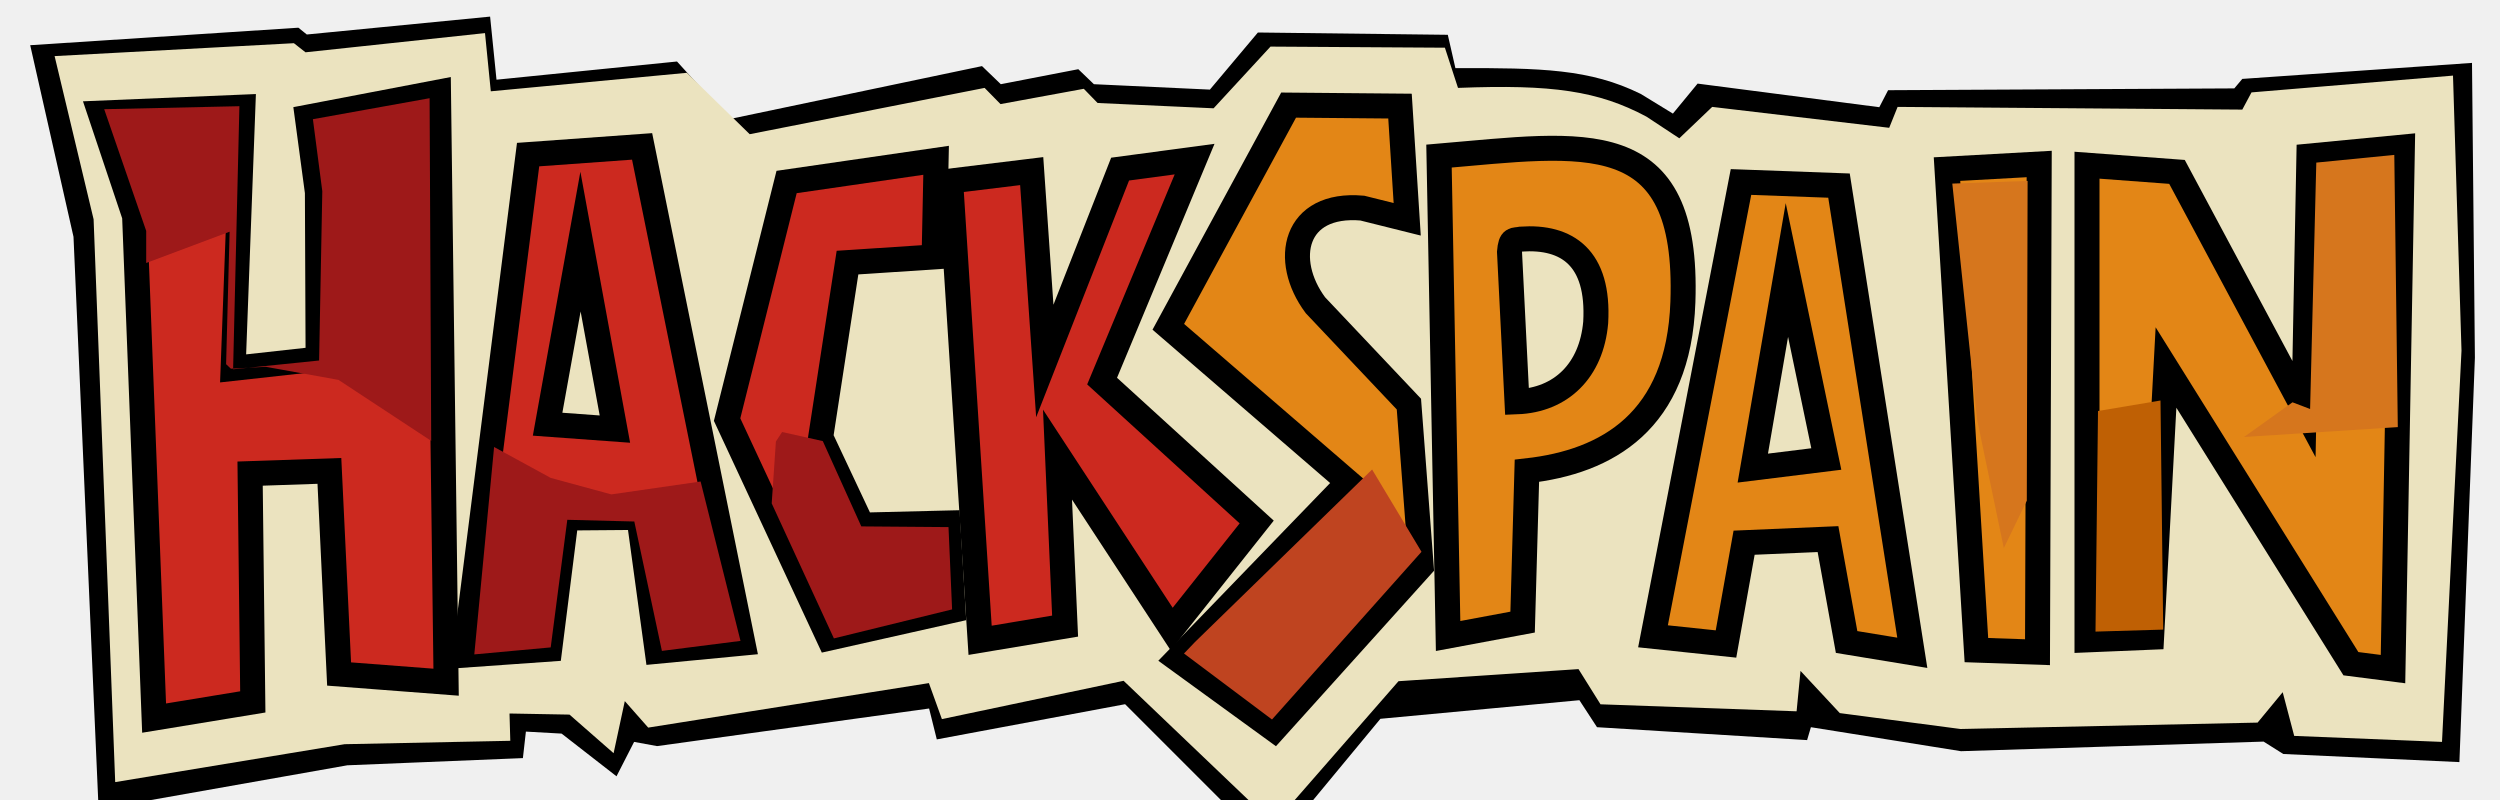
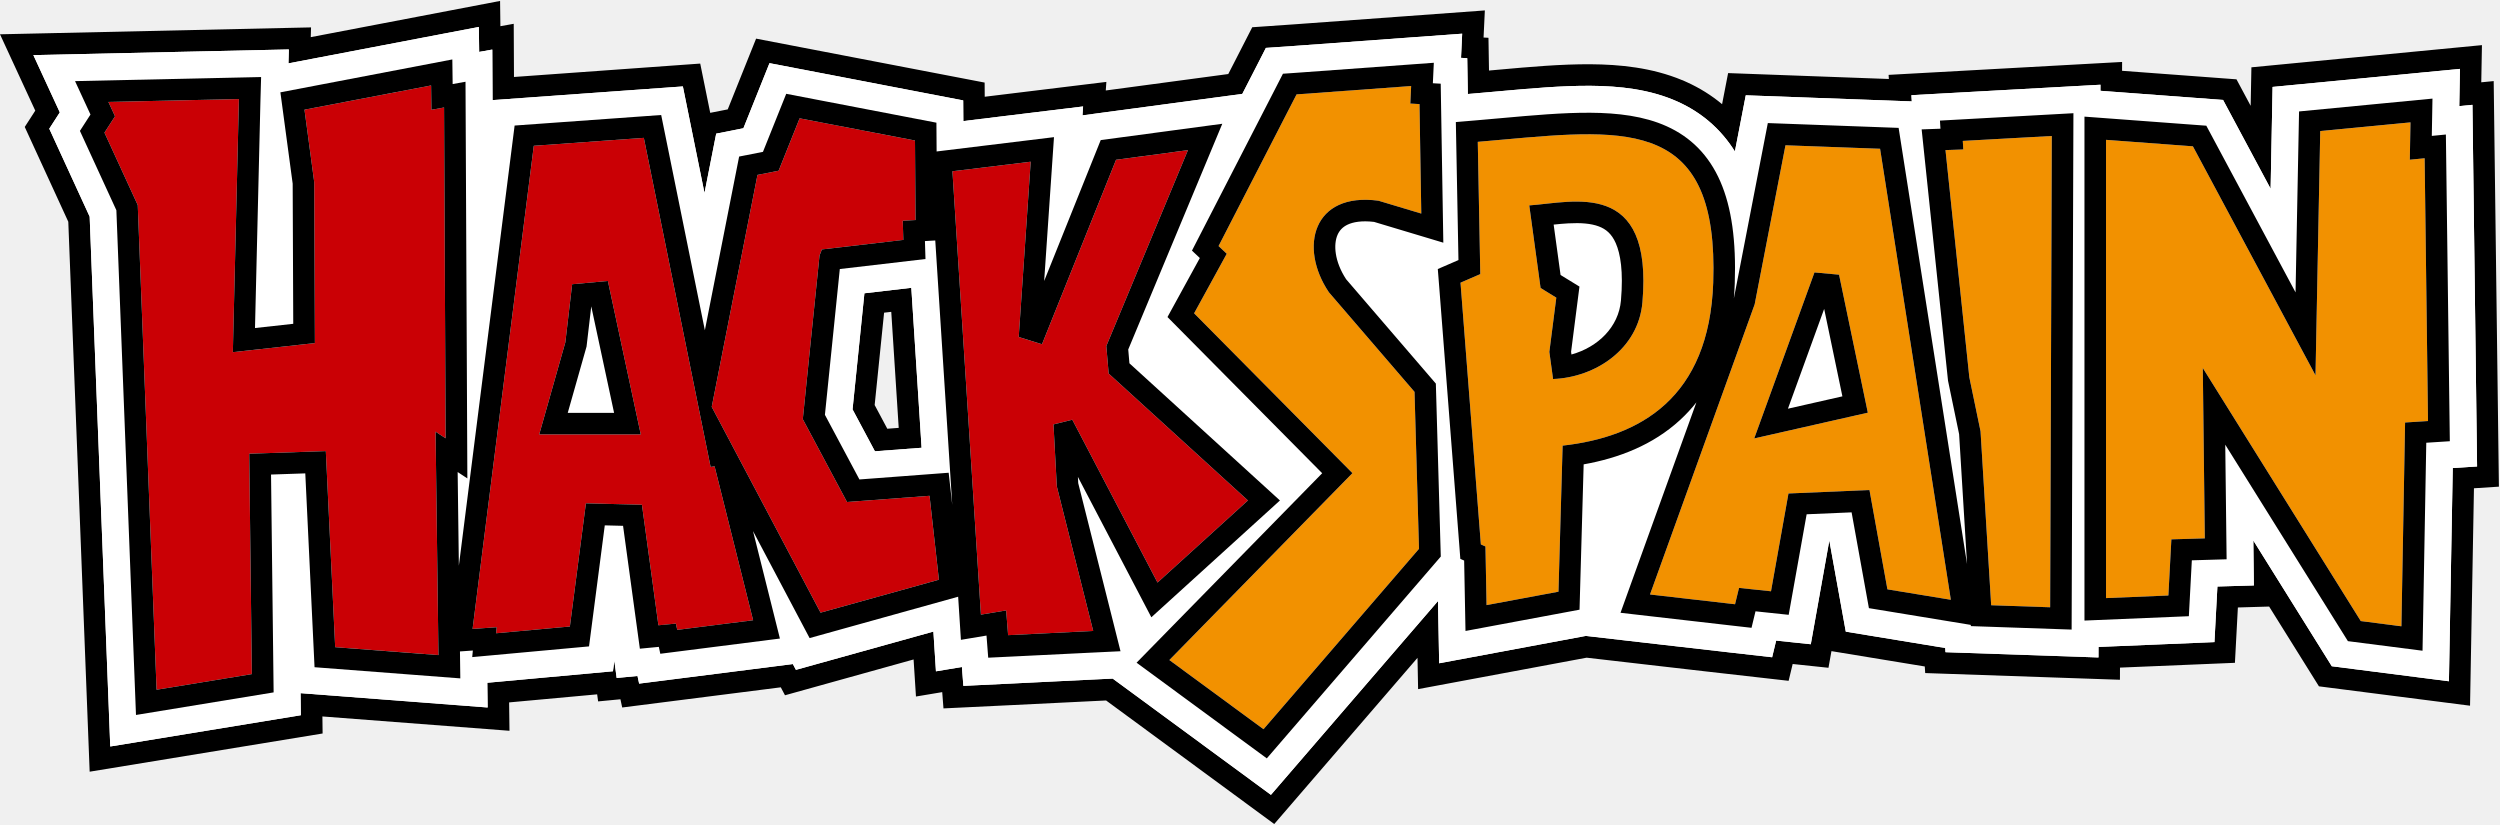
- <svg xmlns="http://www.w3.org/2000/svg" width="250" height="80" viewBox="0 82 250 80" preserveAspectRatio="xMidYMid meet">
-   <path d="m247.2 88.29-22.97 1.6-0.8 0.95-34.62 0.18-0.88 1.7-18.17-2.36-2.47 3-3.22-1.97c-5.08-2.5-9.89-2.6-18.53-2.58l-0.76-3.33-18.99-0.23-4.8 5.71-11.6-0.54-1.56-1.5-7.75 1.5-1.88-1.81-25.26 5.3-5.24-5.76-18.05 1.82-0.64-6.31-18.33 1.79-0.84-0.68-26.82 1.75 4.33 19.16 2.51 57.25 24.87-4.4 17.56-0.72 0.3-2.65 3.57 0.2 5.49 4.27 1.76-3.44 2.3 0.42 27.2-3.76 0.77 3.09 18.83-3.52 14.63 14.63 10.9-13.17 19.9-1.86 1.76 2.7 21.01 1.29 0.38-1.29 15.01 2.4 30.26-0.96 1.97 1.24 17.61 0.81 1.55-40.44-0.29-29.48z" fill="#000" />
-   <path d="m245.3 89.56-20.15 1.68-0.92 1.72-34.47-0.27-0.84 2.09-17.7-2.09-3.29 3.14-3.29-2.17c-4.82-2.57-9.41-3.24-18.84-2.87l-1.31-4.02-17.44-0.11-5.69 6.17-11.6-0.53-1.38-1.42-8.33 1.53-1.59-1.62-23.49 4.63-6.28-6.14-19.61 1.85-0.58-5.82-17.95 1.92-1.16-0.91-23.93 1.29 3.9 16.32 2.16 56.28 22.94-3.79 16.57-0.34-0.08-2.73 6 0.11 4.41 3.86 1.12-5.21 2.34 2.65 28.07-4.45 1.3 3.6 18.17-3.83 15.01 14.33 12.48-14.29 18-1.21 2.2 3.52 19.61 0.7 0.39-4.04 3.93 4.22 12.07 1.59 29.71-0.64 2.51-3.04 1.15 4.37 14.78 0.6 1.95-39.13-0.85-27.5z" fill="#EBE3BF" />
-   <path d="m140 92.61-11.14-0.1-12.03 22.17 18 15.54-17.1 17.69 9.69 7.04 14.7-16.32-1.23-16.22-9.35-9.89c-3.34-4.49-2.15-10.31 4.69-9.71l4.49 1.12-0.72-11.32z" fill="#E38616" stroke="#000" stroke-miterlimit="10" stroke-width="2.5" />
-   <path d="m143.9 97.61 0.91 47.99 7.45-1.39 0.43-15.13c8.04-0.9 15.18-4.95 15.6-16.88 0.62-17.93-9.86-15.82-24.39-14.59zm7.8 24.57-0.75-14.99c0.12-1.42 0.44-1.13 1.16-1.28 4.59-0.32 7.83 1.85 7.46 8.33-0.42 4.83-3.47 7.77-7.87 7.94z" fill="#E38616" stroke="#000" stroke-miterlimit="10" stroke-width="2.5" />
-   <path d="m174.1 100.2-8.8 45.43 7.3 0.77 1.81-10.13 8.39-0.36 1.86 10.29 6.57 1.08-7.33-46.72-9.8-0.36zm1.18 28.61 3.41-19.81 3.94 18.9-7.35 0.91z" fill="#E38616" stroke="#000" stroke-miterlimit="10" stroke-width="2.5" />
-   <path d="m194.7 98.91 2.94 48.1 6.11 0.21 0.17-48.82-9.22 0.51z" fill="#E38616" stroke="#000" stroke-miterlimit="10" stroke-width="2.5" />
-   <path d="m208.7 98.52 9 0.67 12.7 23.72 0.49-25.3 9.35-0.9-0.94 52.2-4.21-0.54-18.49-29.62-1.44 26.97-6.46 0.27v-47.47z" fill="#E38616" stroke="#000" stroke-miterlimit="10" stroke-width="2.5" />
-   <path d="m10.01 93.31 14.28-0.6-0.98 26.13 8.5-0.94-0.07-16.67-1.01-7.51 13.12-2.51 0.76 59.01-10.7-0.82-0.97-20.31-7.93 0.27 0.27 22.83-9.87 1.62-1.95-50.2-3.45-10.3z" fill="#CC291F" stroke="#000" stroke-miterlimit="10" stroke-width="2.5" />
-   <path d="m52.81 97.46-6.34 50.05 8.5-0.6 1.65-13.11 7.27-0.06 1.83 13.39 8.57-0.82-10.08-49.67-11.4 0.82zm1.95 26.96 3.29-18.26 3.44 18.75-6.73-0.49z" fill="#CC291F" stroke="#000" stroke-miterlimit="10" stroke-width="2.5" />
-   <path d="m78.66 100.2 14.95-2.17-0.2 9.66-8.66 0.57-2.68 17.45 4.14 8.8 8.57-0.21 0.53 8.73-12.42 2.79-10.18-21.86 5.95-23.76z" fill="#CC291F" stroke="#000" stroke-miterlimit="10" stroke-width="2.5" />
-   <path d="m95.06 100.1 8.11-0.99 1.31 18.99 7.53-19.19 7.45-1-9.25 22.2 15.46 14.09-8.5 10.71-11.42-17.45 0.76 17.15-8.5 1.42-2.95-45.93z" fill="#CC291F" stroke="#000" stroke-miterlimit="10" stroke-width="2.5" />
-   <path d="m14.62 108.3 8.34-3.13-0.35 13.25 0.48 0.45 3.49-0.19 7.27 1.31 9.27 6.1-0.16-34.27-11.67 2.1 0.94 7.2-0.32 16.93-8.6 0.88 0.63-26.31-13.52 0.3 4.2 12.17v3.21z" fill="#9E1919" />
-   <path d="m49.41 126.7 5.66 3.09 6.06 1.65 8.93-1.29 3.99 15.94-7.86 1-2.76-12.94-6.7-0.17-1.66 12.76-7.64 0.7 1.98-20.74z" fill="#9E1919" />
-   <path d="m78.21 125.2 4.07 0.91 3.85 8.53 8.72 0.07 0.36 8.23-11.82 2.9-6.22-13.5 0.42-6.19 0.62-0.95z" fill="#9E1919" />
-   <path d="m119.5 146.2 17.71-17.25 4.94 8.23-14.95 16.77-8.8-6.6 1.1-1.15z" fill="#BF4420" />
-   <path d="m197.7 123.9 2.68 12.91 2.3-4.74 0.08-31.98-7.53 0.27 2.47 23.54z" fill="#D6761D" />
-   <path d="m209.8 123.1 6.25-1.05 0.27 22.91-6.77 0.2 0.25-22.06z" fill="#BF6004" />
-   <path d="m224.4 125.7 15.38-0.99-0.35-27.22-7.8 0.77-0.62 24.64-1.76-0.67-4.85 3.47z" fill="#D6761D" />
+ <svg xmlns="http://www.w3.org/2000/svg" width="928" height="306" viewBox="0 0 928 306" fill="none">
+   <path fill-rule="evenodd" clip-rule="evenodd" d="M190.696 8.835L185.748 9.725L185.63 0.349L115.354 13.789L115.458 10.169L0 12.729L13.092 41.072L9.186 47.126L25.351 82.315L33.282 286.455L119.753 272.271L119.676 265.947L189.124 271.266L188.985 260.734L221.663 257.741L222.022 260.363L229.671 259.63L230.304 259.568L230.957 262.622L289.828 255.133L291.39 258.085L339.123 244.793L340.008 258.548L349.751 256.918L350.217 262.961L375.501 261.737H375.52L375.71 261.729L375.955 261.717L375.967 261.716L405.961 260.24L406.438 260.218L410.582 260.018L472.998 305.876L526.178 244.184L526.399 255.806L588.953 244.135L608.273 246.359L608.284 246.363L633.577 249.274L663.936 252.72L665.439 246.477L678.731 247.881L679.835 241.7L714.479 247.395L714.633 249.841L786.922 252.329L786.938 247.818L813.253 246.72L829.605 246.038L830.7 225.492L842.305 225.151L860.79 254.766L916.88 261.956L918.331 181.245L927.592 180.65L925.658 30.099L921.046 30.552L921.296 16.752L835.723 24.988L835.445 39.277L830.183 29.444L787.711 26.281L787.725 22.997L701.047 27.79L701.14 29.322L641.476 27.131L639.239 38.675C635.275 35.36 630.875 32.631 626.112 30.479L624.541 29.769H624.47C613.149 25.043 601.094 23.927 590.499 23.852C579.546 23.774 567.591 24.849 556.366 25.859L555.631 25.925C555.038 25.978 554.443 26.031 553.85 26.084L553.836 26.085L552.717 26.185L552.518 14.029L550.699 13.928L551.175 3.869L521.925 6.005L521.774 6.016L521.754 6.019L521.485 6.039L521.366 6.047L479.979 9.064L479.758 9.079L464.835 10.113L458.188 23.098L458.181 23.113L458.13 23.213L458.039 23.392L455.934 27.482L410.465 33.586L410.683 30.404L365.531 35.913L365.495 30.652L280.663 14.34L270.137 40.601L263.633 41.884L259.924 23.6L190.788 28.573L190.696 8.835ZM107.221 18.354L107.073 23.519L177.752 10L177.87 19.27L182.741 18.394L182.828 37.167L253.482 32.084L261.506 71.628L265.852 49.601L275.947 47.607L285.634 23.442L357.541 37.27L357.595 44.941L402.041 39.519L401.815 42.818L461.137 34.856L465.152 27.052L465.258 26.845L465.264 26.834L469.897 17.781L480.311 17.06L522.49 13.985L522.508 13.983L542.758 12.505L542.334 21.473L544.641 21.602L544.858 34.897L547.031 34.713C550.17 34.447 553.263 34.17 556.347 33.893L556.88 33.845C568.251 32.822 579.879 31.776 590.442 31.852C601.11 31.927 612.52 33.115 622.816 37.769C631.508 41.697 638.724 47.79 643.992 56.207L648.027 35.377L709.658 37.641L709.519 35.334L779.691 31.454L779.683 33.705L825.204 37.096L842.851 70.056L843.583 32.269L913.135 25.574L912.884 39.394L917.771 38.913L919.495 173.154L910.465 173.734L909.041 252.886L865.568 247.312L836.435 200.641L836.632 217.315L823.104 217.713L822.004 238.349L778.965 240.145L778.951 244.05L722.164 242.096L722.066 240.534L685.156 234.468L679.042 200.647L672.166 239.143L659.307 237.784L657.814 243.974L641.577 242.131L641.557 242.128L610.021 238.51L588.668 236.05L588.154 236.146L534.218 246.209L533.778 223.115L471.771 295.047L413.031 251.891L405.581 252.249L375.573 253.726L375.328 253.737H375.316L357.597 254.595L357.058 247.585L347.423 249.196L346.475 234.441L295.449 248.65L294.311 246.498L237.243 253.758L236.638 250.925L228.907 251.666L228.036 245.298L227.533 249.171L180.89 253.442L181.01 262.621L111.572 257.304L111.671 265.49L40.925 277.095L33.283 80.419L18.288 47.776L21.265 43.165L22.201 41.714L12.382 20.456L107.221 18.354Z" fill="black" />
+   <path fill-rule="evenodd" clip-rule="evenodd" d="M342.092 166.21L324.768 167.514L316.468 151.967L320.869 108.866L338.278 106.832L342.092 166.21ZM324.674 150.352L328.175 116.066L330.835 115.756L333.601 158.825L329.368 159.145L324.674 150.352Z" fill="black" />
+   <path fill-rule="evenodd" clip-rule="evenodd" d="M107.073 23.519L107.221 18.354L12.382 20.456L22.201 41.714L21.265 43.165L18.288 47.776L33.283 80.419L40.925 277.095L111.671 265.49L111.572 257.304L181.01 262.621L180.89 253.442L227.533 249.171L228.036 245.298L228.907 251.666L236.638 250.925L237.243 253.758L294.311 246.498L295.449 248.65L346.475 234.441L347.423 249.196L357.058 247.585L357.597 254.595L375.316 253.737H375.328L375.573 253.726L405.581 252.249L413.031 251.891L471.771 295.047L533.778 223.115L534.218 246.209L588.154 236.146L588.668 236.05L610.021 238.51L641.557 242.128L641.577 242.131L657.814 243.974L659.307 237.784L672.166 239.143L679.042 200.647L685.156 234.468L722.066 240.534L722.164 242.096L778.951 244.05L778.965 240.145L822.004 238.349L823.104 217.713L836.632 217.315L836.435 200.641L865.568 247.312L909.041 252.886L910.465 173.734L919.495 173.154L917.771 38.913L912.884 39.394L913.135 25.574L843.583 32.269L842.851 70.056L825.204 37.096L779.683 33.705L779.691 31.454L709.519 35.334L709.658 37.641L648.027 35.377L643.992 56.207C638.724 47.79 631.508 41.697 622.816 37.769C612.52 33.115 601.11 31.927 590.442 31.852C579.879 31.776 568.251 32.822 556.88 33.845L556.347 33.893C553.263 34.17 550.17 34.447 547.031 34.713L544.858 34.897L544.641 21.602L542.334 21.473L542.758 12.505L522.508 13.983L522.49 13.985L480.311 17.06L469.897 17.781L465.264 26.834L465.258 26.845L465.152 27.052L461.137 34.856L401.815 42.818L402.041 39.519L357.595 44.941L357.541 37.27L285.634 23.442L275.947 47.607L265.852 49.601L261.506 71.628L253.482 32.084L182.828 37.167L182.741 18.394L177.87 19.27L177.752 10L107.073 23.519ZM342.092 166.21L324.768 167.514L316.468 151.967L320.869 108.866L338.278 106.832L342.092 166.21Z" fill="white" />
+   <path d="M523.512 38.445L526.917 38.637L527.583 79.277L511.7 74.511C487.318 71.208 482.076 91.839 493.273 108.475L525.07 145.454L526.734 203.72L469.009 270.682L434.062 245.006L502.024 175.631L443.255 116.296L455.37 94.195L452.604 91.589L452.33 91.331L452.502 90.997L481.159 35.285L481.287 35.035L481.568 35.016L523.258 31.977L523.819 31.936L523.512 38.445ZM894.523 59.29L900.023 58.748L901.277 156.288L892.767 156.835L891.405 232.478L876.319 230.543L817.679 136.604L818.425 199.844L806.015 200.21L804.902 221.047L781.754 222.014V51.91L814.004 54.312L859.513 139.31L861.269 48.649L894.773 45.425L894.523 59.29ZM761.016 225.422L739.121 224.669L735.174 160.103L731.016 140.068L722.165 55.716L728.779 55.478L728.586 52.308L761.625 50.48L761.016 225.422ZM557.959 51.82C605.072 47.585 638.033 44.621 635.948 104.931C634.443 147.681 608.857 162.194 580.047 165.419L578.507 219.636L551.811 224.616L551.397 202.848L549.961 202.204L549.689 202.083L549.667 201.787L542.167 105.287L542.139 104.931L542.466 104.789L549.48 101.749L548.55 52.649C551.743 52.379 554.881 52.097 557.959 51.82ZM697.886 55.221L724.152 222.637L700.609 218.767L693.944 181.894L663.879 183.184L657.394 219.483L645.521 218.23L644.15 223.866L644.047 224.295L643.608 224.245L613.108 220.745L612.48 220.673L612.694 220.078L651.333 112.965L662.769 53.931L697.886 55.221ZM651.165 162.748L693.335 153.19L682.655 101.965L673.529 101.129L651.165 162.748ZM609.665 112.248C613.664 66.255 584.113 75.101 567.665 76.248L571.867 106.9L577.427 110.322L577.702 110.491L577.661 110.812L575.12 130.629L576.5 140.693C592.267 140.084 608.16 129.556 609.665 112.248Z" fill="#F29100" />
+   <path d="M531.877 30.903L534.794 31.066L535.761 90.084L510.054 82.368C505.376 81.815 502.265 82.447 500.314 83.348C498.386 84.239 497.196 85.558 496.484 87.198C494.968 90.697 495.296 96.943 499.676 103.649L532.986 142.39L534.819 206.593L470.236 281.511L421.896 245.994L490.795 175.661L433.37 117.685L445.379 95.777L442.457 93.032L474.045 31.626L474.165 31.391L476.225 27.367L481.002 27.036L522.675 23.999L532.236 23.3L531.877 30.903ZM481.568 35.016L481.287 35.035L481.159 35.285L452.33 91.331L452.604 91.589L455.37 94.195L443.255 116.296L502.024 175.631L434.062 245.006L469.009 270.682L526.734 203.72L525.07 145.454L493.273 108.475C482.076 91.839 487.318 71.208 511.7 74.511L527.583 79.277L526.917 38.637L523.512 38.445L523.819 31.936L481.568 35.016ZM902.684 50.446L907.911 49.932L909.374 163.784L900.633 164.346L899.243 241.548L871.541 237.996L826.014 165.064L826.517 207.608L813.61 207.988L812.503 228.736L773.754 230.354V43.292L818.981 46.66L852.107 108.529L853.408 41.369L902.934 36.602L902.684 50.446ZM590.371 41.852C600.491 41.924 610.269 43.071 618.698 46.881C627.442 50.833 634.28 57.446 638.605 67.407C642.802 77.071 644.485 89.531 643.943 105.207V105.212C643.876 107.111 643.764 108.966 643.608 110.777L656.217 45.685L704.768 47.468L730.171 209.389L727.223 161.162L723.183 141.694L723.102 141.302L713.314 48.028L720.295 47.777L720.111 44.764L769.654 42.024L768.987 233.701L731.58 232.414L731.552 231.96L693.741 225.745L687.313 190.185L670.626 190.9L663.959 228.221L651.642 226.921L650.165 233.041L642.705 232.194L642.696 232.193L612.196 228.693L612.193 228.692L601.536 227.466L605.166 217.371L605.169 217.363L629.698 149.36C627.842 151.712 625.825 153.886 623.655 155.883C613.546 165.188 600.853 170.062 587.853 172.372L586.32 226.316L543.991 234.213L543.494 208.079L542.073 207.445L541.691 202.407L534.192 105.921L533.711 99.861L541.379 96.54L540.409 45.31L547.875 44.678C551.044 44.41 554.161 44.13 557.242 43.852C568.914 42.803 580.223 41.779 590.371 41.852ZM861.269 48.649L859.513 139.31L814.004 54.312L781.754 51.91V222.014L804.902 221.047L806.015 200.21L818.425 199.844L817.679 136.604L876.319 230.543L891.405 232.478L892.767 156.835L901.277 156.288L900.023 58.748L894.523 59.29L894.773 45.425L861.269 48.649ZM728.586 52.308L728.779 55.478L722.165 55.716L731.016 140.068L735.174 160.103L739.121 224.669L761.016 225.422L761.625 50.48L728.586 52.308ZM635.948 104.931C638.033 44.621 605.072 47.585 557.959 51.82C554.881 52.097 551.743 52.379 548.55 52.649L549.48 101.749L542.139 104.931L542.167 105.287L549.667 201.787L549.689 202.083L549.961 202.204L551.397 202.848L551.811 224.616L578.507 219.636L580.047 165.419C608.857 162.194 634.443 147.681 635.948 104.931ZM651.333 112.965L612.48 220.673L643.608 224.245L644.047 224.295L644.15 223.866L645.521 218.23L657.394 219.483L663.879 183.184L693.944 181.894L700.609 218.767L724.152 222.637L697.886 55.221L662.769 53.931L651.333 112.965ZM682.655 101.965L693.335 153.19L651.165 162.748L673.529 101.129L682.655 101.965ZM663.683 151.708L683.897 147.126L677.129 114.659L663.683 151.708ZM567.665 76.248C584.113 75.101 613.664 66.255 609.665 112.248C608.16 129.556 592.267 140.084 576.5 140.693L575.12 130.629L577.702 110.491L577.427 110.322L571.867 106.9L567.665 76.248ZM593.494 84.05C590.587 82.946 586.807 82.659 582.161 82.91C580.369 83.007 578.561 83.175 576.716 83.37L579.279 102.068L581.609 103.503L581.886 103.672L586.294 106.377L585.597 111.827L585.596 111.829L583.189 130.592L583.326 131.591C593.181 128.853 600.842 121.367 601.695 111.555C602.636 100.741 601.491 94.18 599.776 90.272C598.211 86.703 596.047 85.019 593.494 84.05Z" fill="black" />
+   <path d="M160.146 40.746L164.842 39.901L165.415 162.704L161.687 160.25L162.756 243.171L124.413 240.234L120.938 167.454L92.519 168.424L93.488 250.232L58.12 256.034L51.132 76.151L38.769 49.239L42.693 43.159L40.238 37.843L88.688 36.769L88.677 37.144L86.451 130.154L86.427 130.725L116.886 127.357L116.638 67.623L113.019 40.709L160.03 31.716L160.146 40.746ZM410.664 128.461L411.541 138.663L463.225 185.767L429.665 216.248L398.037 155.795L391.062 157.539L392.293 180.555L405.65 233.626L405.799 234.218L405.189 234.247L374.689 235.747L374.204 235.771L374.167 235.287L373.477 226.592L364.108 228.157L353.537 63.572L382.599 60.025L378.154 125.101L386.789 127.78L414.275 59.309L440.972 55.725L410.664 128.461ZM263.778 173.323L265.257 173.11L279.555 230.23L251.39 233.813L250.891 231.478L244.4 232.1L238.286 187.362L217.49 186.835L211.542 232.56L184.165 235.067L184.378 232.828L175.42 233.461L198.139 54.112L238.989 51.174L263.778 173.323ZM339.645 52.158L339.849 81.678L335.108 81.955L335.321 89.056L305.098 92.587L304.207 94.859L298.004 155.602L314.416 186.344L345.048 184.039L348.527 215.186L304.585 227.422L264.189 151.035L281.176 64.924L289.021 63.376L296.817 43.923L339.645 52.158ZM212.385 105.511L209.858 127.064L200.165 161.248H237.843L225.639 104.297L212.385 105.511Z" fill="#CA0005" />
+   <path d="M168.023 31.2L172.797 30.342L173.484 177.593L169.88 175.22L170.328 209.996L191.026 46.603L245.431 42.69L261.646 122.593L274.365 58.113L283.211 56.367L291.847 34.82L347.599 45.541L347.673 56.227L391.239 50.911L387.593 104.302L408.589 52L453.715 45.942L418.802 129.729L419.243 134.858L475.112 185.776L427.378 229.133L400.115 177.025L400.239 179.354L413.408 231.674L413.41 231.68L415.934 241.74L405.573 242.238L405.572 242.237L375.082 243.737H375.075L366.823 244.137L366.192 235.92L356.692 237.508L355.664 221.502L300.524 236.856L279.517 197.132L289.503 237.029L245.103 242.678L244.557 240.121L237.515 240.796L231.28 195.187L224.493 195.015L218.649 239.942L175.288 243.914L175.52 241.474L170.738 241.812L170.868 251.815L116.759 247.672L113.323 175.718L100.61 176.151L101.569 257.014L50.477 265.395L43.199 78.048L29.666 48.589L33.586 42.517L27.858 30.115L96.925 28.584L96.674 37.373L94.654 121.767L108.855 120.196L108.64 68.175L104.081 34.273L167.906 22.064L168.023 31.2ZM113.019 40.709L116.638 67.623L116.886 127.357L86.427 130.725L86.451 130.154L88.677 37.144L88.688 36.769L40.238 37.843L42.693 43.159L38.769 49.239L51.132 76.151L58.12 256.034L93.488 250.232L92.519 168.424L120.938 167.454L124.413 240.234L162.756 243.171L161.687 160.25L165.415 162.704L164.842 39.901L160.146 40.746L160.03 31.716L113.019 40.709ZM414.275 59.309L386.789 127.78L378.154 125.101L382.599 60.025L353.537 63.572L364.108 228.157L373.477 226.592L374.167 235.287L374.204 235.771L405.189 234.247L405.799 234.218L392.293 180.555L391.062 157.539L398.037 155.795L429.665 216.248L463.225 185.767L411.541 138.663L410.664 128.461L440.972 55.725L414.275 59.309ZM198.139 54.112L175.42 233.461L184.378 232.828L184.165 235.067L211.542 232.56L217.49 186.835L238.286 187.362L244.4 232.1L250.891 231.478L251.39 233.813L279.555 230.23L265.257 173.11L263.778 173.323L238.989 51.174L198.139 54.112ZM289.021 63.376L281.176 64.924L264.189 151.035L304.585 227.422L348.527 215.186L345.048 184.039L314.416 186.344L298.004 155.602L304.207 94.859L305.098 92.587L335.321 89.056L335.108 81.955L339.849 81.678L339.645 52.158L296.817 43.923L289.021 63.376ZM343.337 89.487L343.538 96.15L311.737 99.865L306.21 153.986L319.017 177.975L352.142 175.482L353.476 187.433L347.171 89.263L343.337 89.487ZM237.843 161.248H200.165L209.858 127.064L212.385 105.511L225.639 104.297L237.843 161.248ZM217.729 128.631L210.749 153.248H227.947L219.477 113.722L217.729 128.631Z" fill="black" />
</svg>
